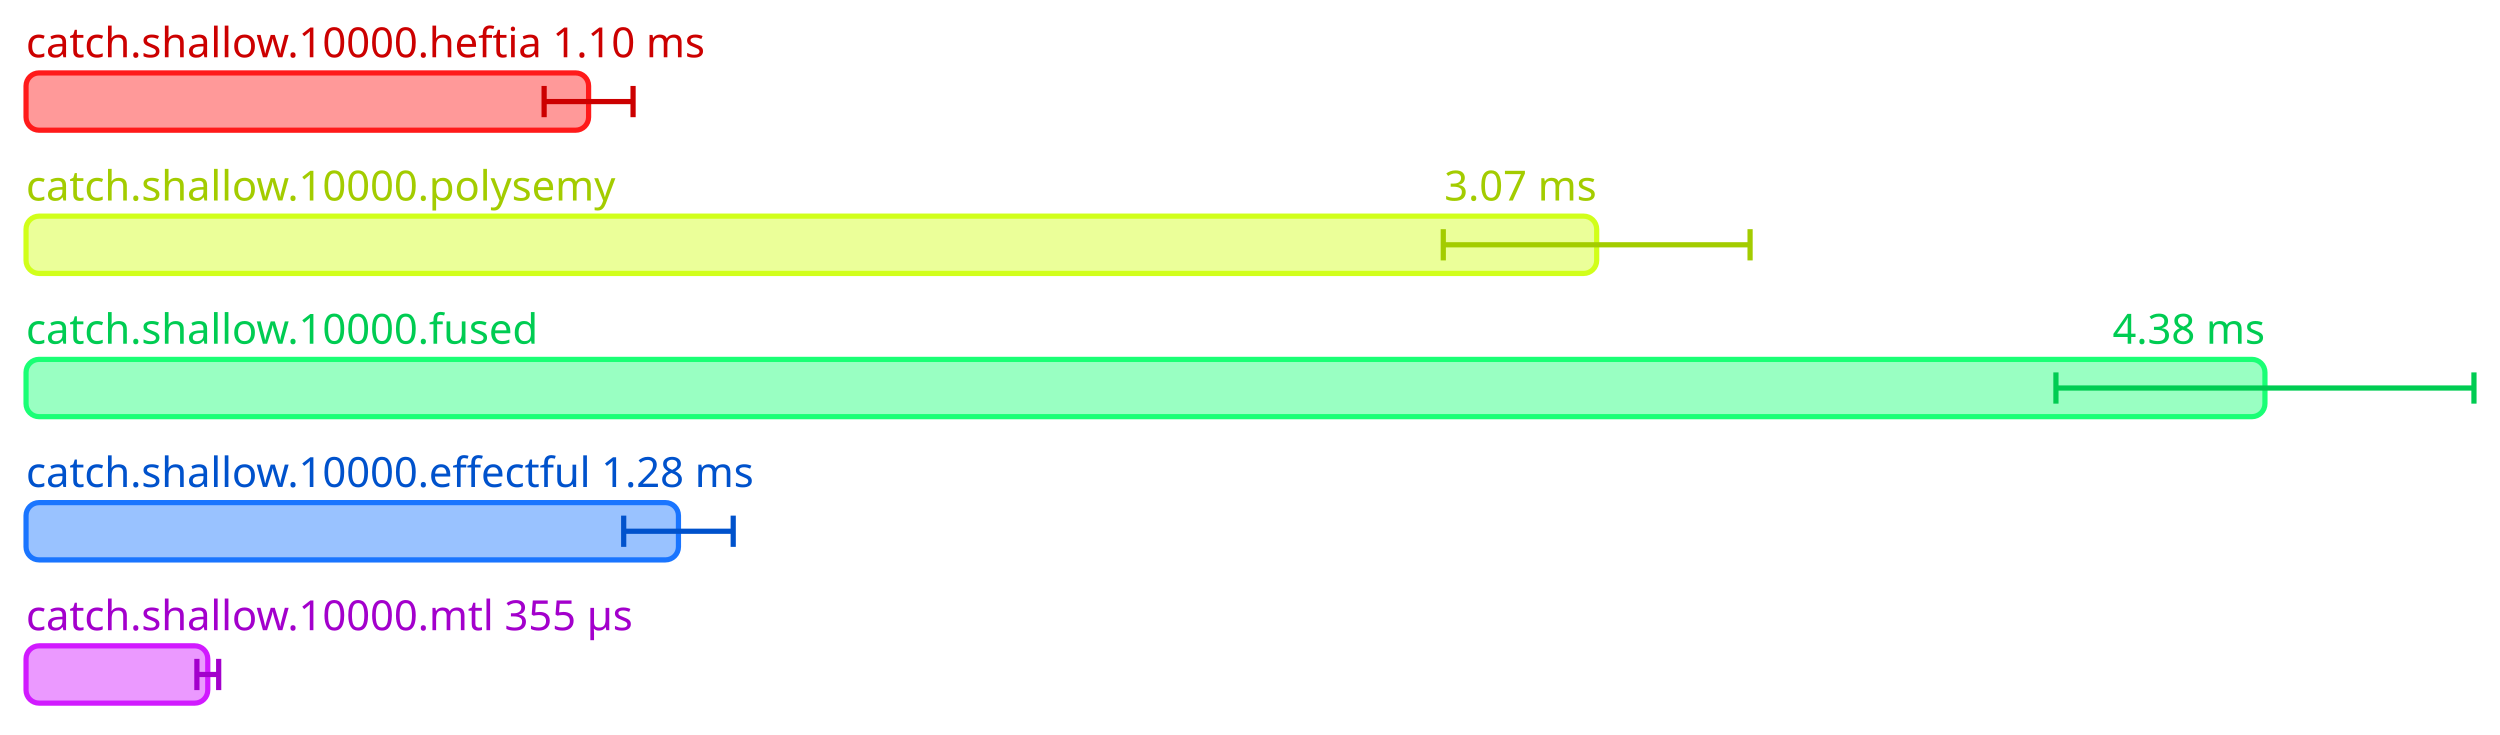
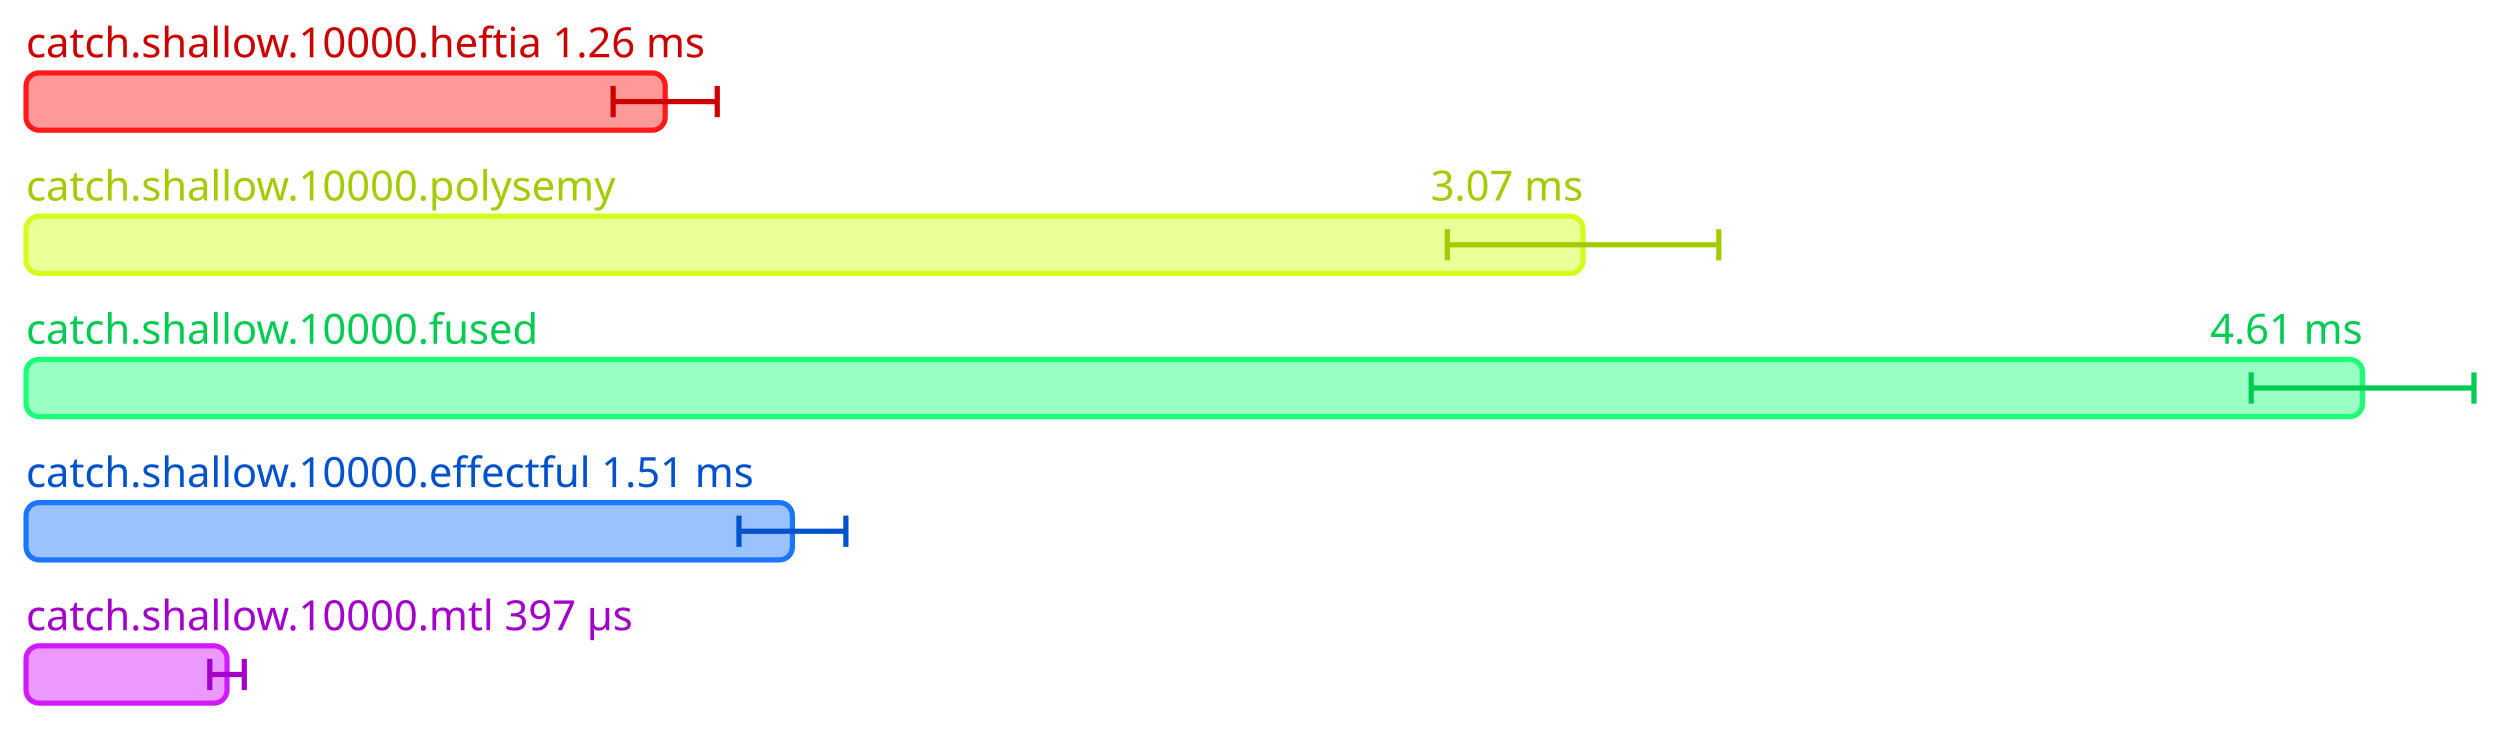
<svg xmlns="http://www.w3.org/2000/svg" height="282" width="960.0" font-size="16" font-family="sans-serif" stroke-width="2">
  <g transform="translate(10.0 0)">
-     <text fill="hsl(0, 100%, 40%)" y="22">catch.shallow.10000.heftia 1.10 ms</text>
+     <text fill="hsl(0, 100%, 40%)" y="22">catch.shallow.10000.heftia 1.26 ms</text>
    <g>
-       <rect y="28" rx="5" height="22" width="216.02" fill="hsl(0, 100%, 80%)" stroke="hsl(0, 100%, 55%)" />
+       <rect y="28" rx="5" height="22" width="245.434" fill="hsl(0, 100%, 80%)" stroke="hsl(0, 100%, 55%)" />
      <g stroke="hsl(0, 100%, 40%)">
-         <line x1="198.942" x2="233.098" y1="39" y2="39" />
-         <line x1="198.942" x2="198.942" y1="33" y2="45" />
-         <line x1="233.098" x2="233.098" y1="33" y2="45" />
+         <line x1="225.443" x2="265.426" y1="39" y2="39" />
+         <line x1="225.443" x2="225.443" y1="33" y2="45" />
+         <line x1="265.426" x2="265.426" y1="33" y2="45" />
      </g>
    </g>
    <g fill="hsl(72, 100%, 40%)">
      <text y="77">catch.shallow.10000.polysemy</text>
-       <text y="77" x="603.126" text-anchor="end">3.07 ms</text>
+       <text y="77" x="597.899" text-anchor="end">3.07 ms</text>
    </g>
    <g>
-       <rect y="83" rx="5" height="22" width="603.126" fill="hsl(72, 100%, 80%)" stroke="hsl(72, 100%, 55%)" />
+       <rect y="83" rx="5" height="22" width="597.899" fill="hsl(72, 100%, 80%)" stroke="hsl(72, 100%, 55%)" />
      <g stroke="hsl(72, 100%, 40%)">
-         <line x1="544.222" x2="662.03" y1="94" y2="94" />
-         <line x1="544.222" x2="544.222" y1="88" y2="100" />
-         <line x1="662.03" x2="662.03" y1="88" y2="100" />
+         <line x1="545.779" x2="650.019" y1="94" y2="94" />
+         <line x1="545.779" x2="545.779" y1="88" y2="100" />
+         <line x1="650.019" x2="650.019" y1="88" y2="100" />
      </g>
    </g>
    <g fill="hsl(144, 100%, 40%)">
      <text y="132">catch.shallow.10000.fused</text>
-       <text y="132" x="859.739" text-anchor="end">4.38 ms</text>
+       <text y="132" x="897.234" text-anchor="end">4.61 ms</text>
    </g>
    <g>
-       <rect y="138" rx="5" height="22" width="859.739" fill="hsl(144, 100%, 80%)" stroke="hsl(144, 100%, 55%)" />
+       <rect y="138" rx="5" height="22" width="897.234" fill="hsl(144, 100%, 80%)" stroke="hsl(144, 100%, 55%)" />
      <g stroke="hsl(144, 100%, 40%)">
-         <line x1="779.479" x2="940.0" y1="149" y2="149" />
-         <line x1="779.479" x2="779.479" y1="143" y2="155" />
+         <line x1="854.469" x2="940.0" y1="149" y2="149" />
+         <line x1="854.469" x2="854.469" y1="143" y2="155" />
        <line x1="940.0" x2="940.0" y1="143" y2="155" />
      </g>
    </g>
-     <text fill="hsl(216, 100%, 40%)" y="187">catch.shallow.10000.effectful 1.28 ms</text>
+     <text fill="hsl(216, 100%, 40%)" y="187">catch.shallow.10000.effectful 1.51 ms</text>
    <g>
-       <rect y="193" rx="5" height="22" width="250.527" fill="hsl(216, 100%, 80%)" stroke="hsl(216, 100%, 55%)" />
+       <rect y="193" rx="5" height="22" width="294.292" fill="hsl(216, 100%, 80%)" stroke="hsl(216, 100%, 55%)" />
      <g stroke="hsl(216, 100%, 40%)">
-         <line x1="229.499" x2="271.554" y1="204" y2="204" />
-         <line x1="229.499" x2="229.499" y1="198" y2="210" />
-         <line x1="271.554" x2="271.554" y1="198" y2="210" />
+         <line x1="273.76" x2="314.824" y1="204" y2="204" />
+         <line x1="273.76" x2="273.76" y1="198" y2="210" />
+         <line x1="314.824" x2="314.824" y1="198" y2="210" />
      </g>
    </g>
-     <text fill="hsl(288, 100%, 40%)" y="242">catch.shallow.10000.mtl 355  μs</text>
+     <text fill="hsl(288, 100%, 40%)" y="242">catch.shallow.10000.mtl 397  μs</text>
    <g>
-       <rect y="248" rx="5" height="22" width="69.788" fill="hsl(288, 100%, 80%)" stroke="hsl(288, 100%, 55%)" />
+       <rect y="248" rx="5" height="22" width="77.182" fill="hsl(288, 100%, 80%)" stroke="hsl(288, 100%, 55%)" />
      <g stroke="hsl(288, 100%, 40%)">
-         <line x1="65.606" x2="73.971" y1="259" y2="259" />
-         <line x1="65.606" x2="65.606" y1="253" y2="265" />
-         <line x1="73.971" x2="73.971" y1="253" y2="265" />
+         <line x1="70.56" x2="83.804" y1="259" y2="259" />
+         <line x1="70.56" x2="70.56" y1="253" y2="265" />
+         <line x1="83.804" x2="83.804" y1="253" y2="265" />
      </g>
    </g>
  </g>
</svg>
